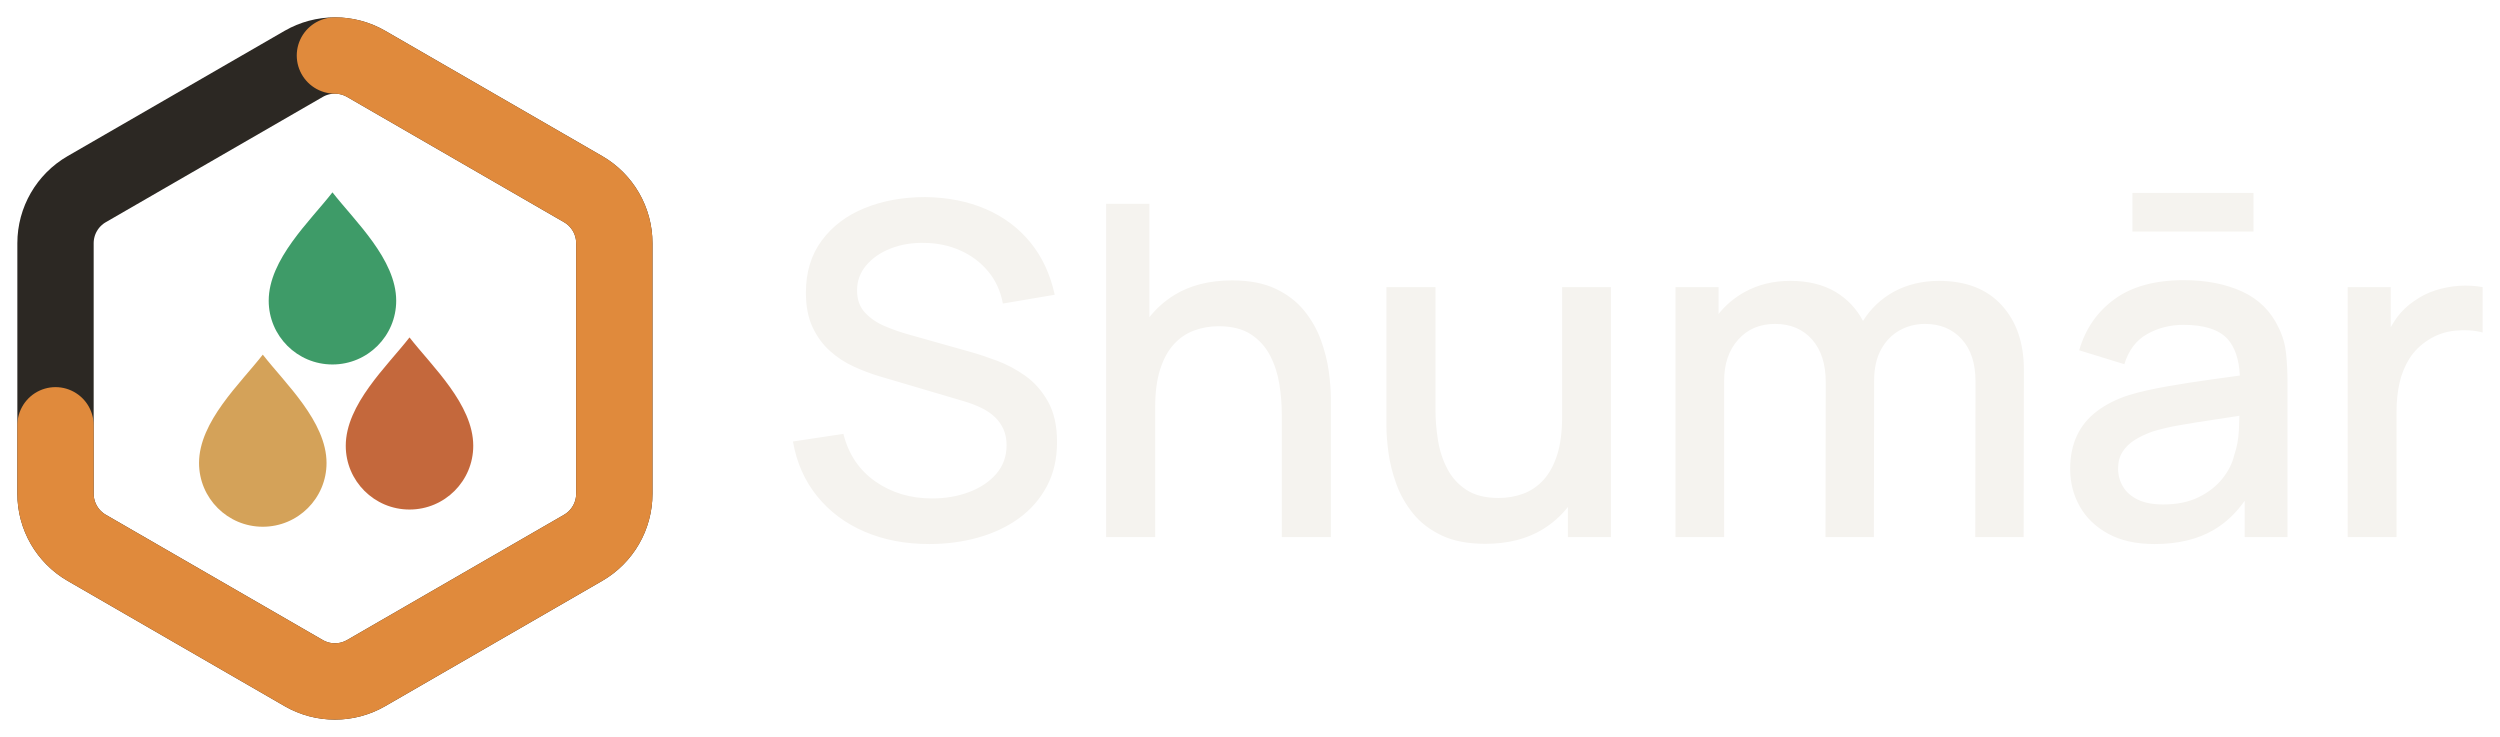
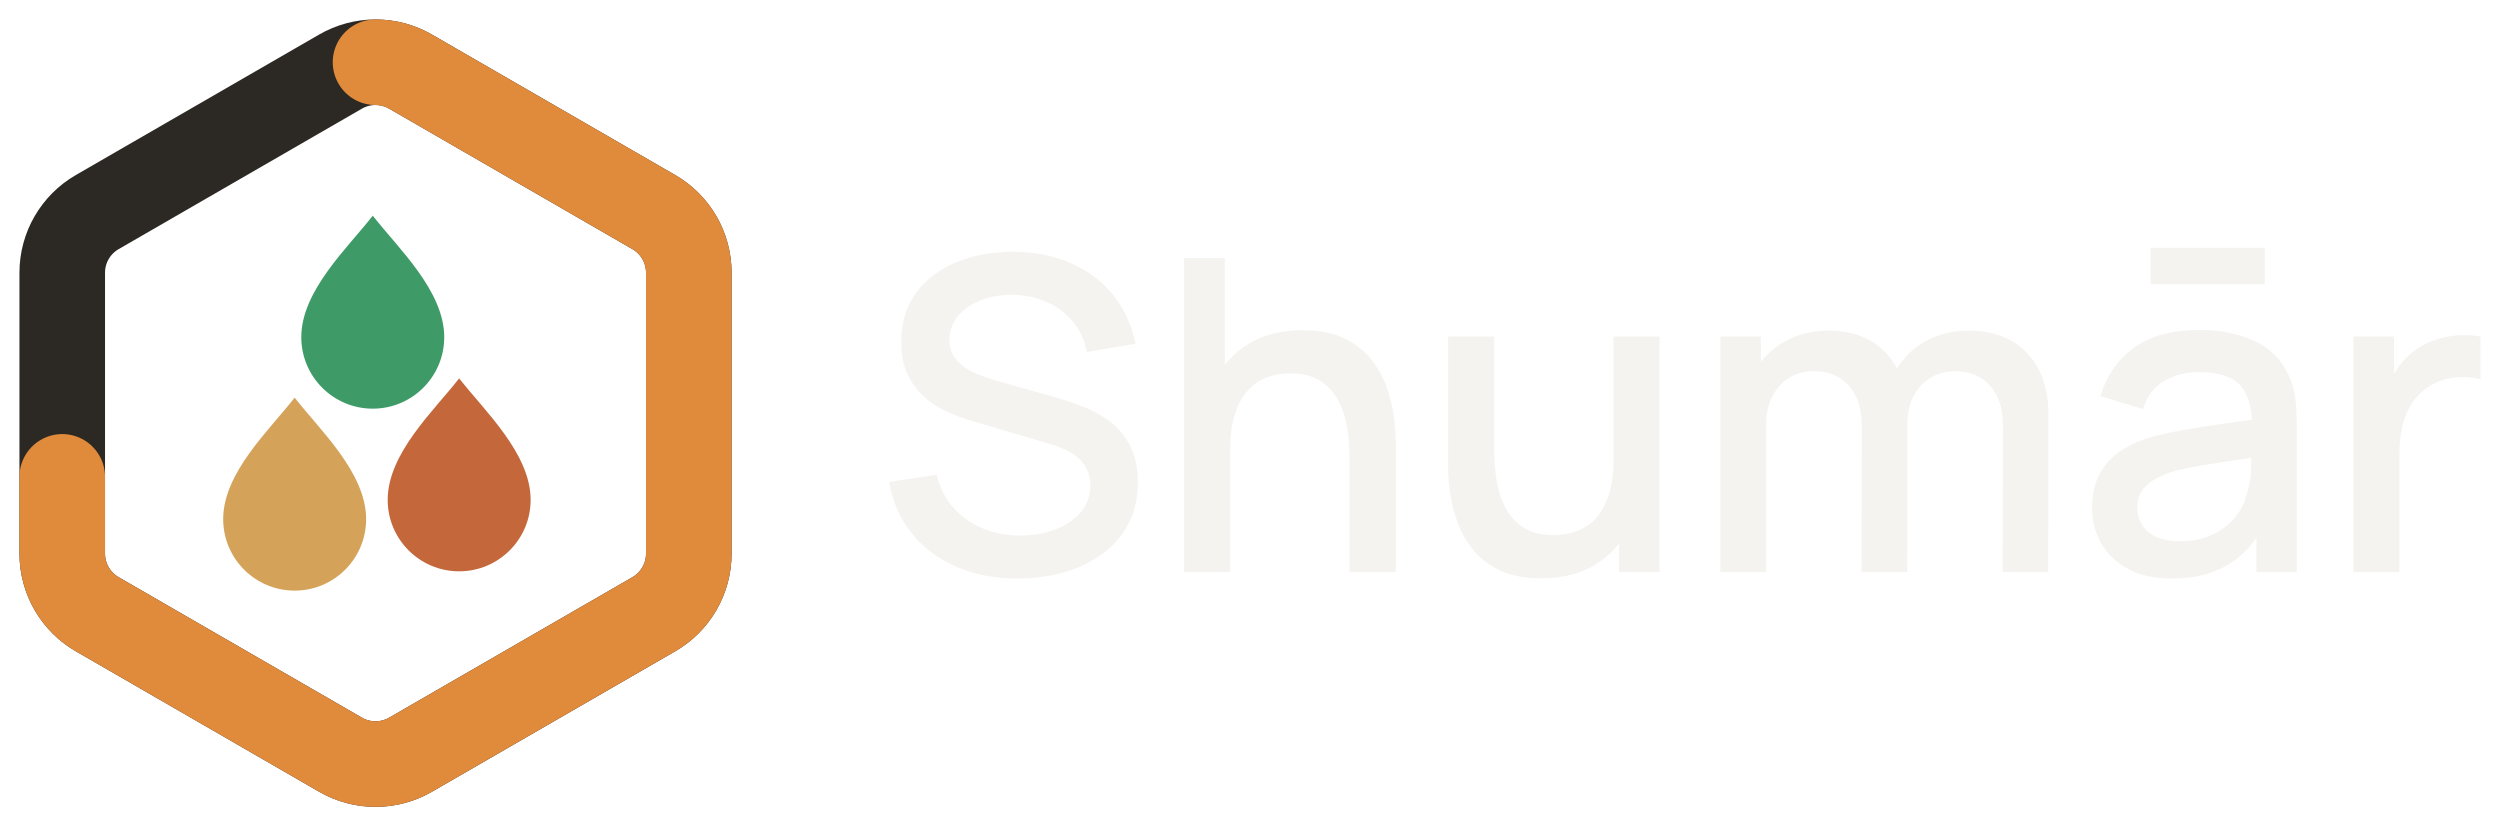
- <svg xmlns="http://www.w3.org/2000/svg" viewBox="62.92 43.57 1441.26 424.86" width="720.63" height="212.43">
+ <svg xmlns="http://www.w3.org/2000/svg" viewBox="62.92 43.57 1285.4 424.86" width="642.7" height="212.43">
  <path d="M256 75.57A36 36 0 0 1 274 80.39L399.08 152.61A36 36 0 0 1 417.08 183.78L417.08 328.22A36 36 0 0 1 399.08 359.39L274 431.61A36 36 0 0 1 238 431.61L112.92 359.39A36 36 0 0 1 94.92 328.22L94.92 183.78A36 36 0 0 1 112.92 152.61L238 80.39A36 36 0 0 1 256 75.57Z" fill="none" stroke="#2c2823" stroke-width="44" stroke-linejoin="round" />
  <path d="M256 75.57A36 36 0 0 1 274 80.39L399.08 152.61A36 36 0 0 1 417.08 183.78L417.08 328.22A36 36 0 0 1 399.08 359.39L274 431.61A36 36 0 0 1 238 431.61L112.92 359.39A36 36 0 0 1 94.92 328.22L94.92 183.78A36 36 0 0 1 112.92 152.61L238 80.39A36 36 0 0 1 256 75.57Z" fill="none" stroke="#e08a3c" stroke-width="44" stroke-linecap="round" stroke-linejoin="round" stroke-dasharray="786.8 1092.78" />
  <path d="M254.58 154.46C267.45 171 291.33 193.05 291.33 216.94A36.75 36.75 0 0 1 217.83 216.94C217.83 193.05 241.72 171 254.58 154.46Z" fill="#3e9b68" />
  <path d="M214.42 248.02C227.28 264.56 251.17 286.61 251.17 310.49A36.75 36.75 0 0 1 177.67 310.49C177.67 286.61 201.56 264.56 214.42 248.02Z" fill="#d4a259" />
  <path d="M299 238.1C311.86 254.63 335.75 276.68 335.75 300.57A36.75 36.75 0 0 1 262.25 300.57C262.25 276.68 286.14 254.63 299 238.1Z" fill="#c4683c" />
-   <path transform="translate(510.31 353.21) scale(2.66883)" fill="#f5f3ef" d="M33.1 1.5Q25.35 1.5 19.13 -1.17Q12.9 -3.85 8.88 -8.83Q4.85 -13.8 3.65 -20.65L14.55 -22.3Q16.2 -15.7 21.45 -12.02Q26.7 -8.35 33.7 -8.35Q38.05 -8.35 41.7 -9.73Q45.35 -11.1 47.58 -13.67Q49.8 -16.25 49.8 -19.85Q49.8 -21.8 49.13 -23.3Q48.45 -24.8 47.28 -25.92Q46.1 -27.05 44.43 -27.87Q42.75 -28.7 40.75 -29.3L22.3 -34.75Q19.6 -35.55 16.8 -36.83Q14 -38.1 11.68 -40.18Q9.35 -42.25 7.9 -45.32Q6.45 -48.4 6.45 -52.8Q6.45 -59.45 9.88 -64.07Q13.3 -68.7 19.15 -71.07Q25 -73.45 32.25 -73.45Q39.55 -73.35 45.33 -70.85Q51.1 -68.35 54.93 -63.67Q58.75 -59 60.2 -52.35L49 -50.45Q48.25 -54.5 45.8 -57.42Q43.35 -60.35 39.8 -61.92Q36.25 -63.5 32.1 -63.55Q28.1 -63.65 24.78 -62.35Q21.45 -61.05 19.48 -58.7Q17.5 -56.35 17.5 -53.3Q17.5 -50.3 19.25 -48.45Q21 -46.6 23.58 -45.53Q26.15 -44.45 28.7 -43.75L42 -40Q44.5 -39.3 47.68 -38.12Q50.85 -36.95 53.83 -34.85Q56.8 -32.75 58.75 -29.27Q60.7 -25.8 60.7 -20.55Q60.7 -15.1 58.5 -10.98Q56.3 -6.85 52.48 -4.07Q48.65 -1.3 43.65 0.1Q38.65 1.5 33.1 1.5ZM109.25 0L109.25 -26.55Q109.25 -29.7 108.73 -33.02Q108.2 -36.35 106.73 -39.2Q105.25 -42.05 102.58 -43.8Q99.9 -45.55 95.6 -45.55Q92.8 -45.55 90.3 -44.62Q87.8 -43.7 85.93 -41.65Q84.05 -39.6 82.98 -36.25Q81.9 -32.9 81.9 -28.1L81.9 0L71.3 0L71.3 -72L80.65 -72L80.65 -47.5Q82.9 -50.35 86.05 -52.3Q91.2 -55.45 98.5 -55.45Q104.1 -55.45 107.9 -53.65Q111.7 -51.85 114.08 -48.92Q116.45 -46 117.7 -42.55Q118.95 -39.1 119.4 -35.8Q119.85 -32.5 119.85 -30L119.85 0L109.25 0ZM153.2 1.45Q147.6 1.45 143.8 -0.35Q140 -2.15 137.63 -5.07Q135.25 -8 134 -11.45Q132.75 -14.9 132.3 -18.2Q131.85 -21.5 131.85 -24L131.85 -54L142.45 -54L142.45 -27.45Q142.45 -24.3 142.98 -20.97Q143.5 -17.65 144.98 -14.8Q146.45 -11.95 149.13 -10.2Q151.8 -8.45 156.1 -8.45Q158.9 -8.45 161.4 -9.37Q163.9 -10.3 165.78 -12.35Q167.65 -14.4 168.73 -17.75Q169.8 -21.1 169.8 -25.9L169.8 -54L180.35 -54L180.35 0L171.05 0L171.05 -6.5Q168.8 -3.65 165.65 -1.7Q160.5 1.45 153.2 1.45ZM259.05 0L259.1 -33.65Q259.1 -39.5 256.1 -42.78Q253.1 -46.05 248.2 -46.05Q245.2 -46.05 242.73 -44.67Q240.25 -43.3 238.73 -40.58Q237.2 -37.85 237.2 -33.75L237.2 -33.75L237.15 0L226.7 0L226.75 -33.45Q226.75 -39.35 223.78 -42.7Q220.8 -46.05 215.8 -46.05Q210.85 -46.05 207.83 -42.65Q204.8 -39.25 204.8 -33.75L204.8 0L194.3 0L194.3 -54L203.6 -54L203.6 -48.2Q205.9 -51.1 209.25 -52.95Q213.6 -55.35 219.1 -55.35Q224.85 -55.35 228.9 -52.95Q232.7 -50.65 234.8 -46.7Q237.3 -50.7 241.45 -53Q245.8 -55.35 251.2 -55.35Q259.95 -55.35 264.75 -50.1Q269.55 -44.85 269.55 -36.15L269.5 0L259.05 0ZM297.8 1.5Q291.8 1.5 287.75 -0.73Q283.7 -2.95 281.63 -6.62Q279.55 -10.3 279.55 -14.7Q279.55 -18.8 281 -21.9Q282.45 -25 285.3 -27.17Q288.15 -29.35 292.3 -30.7Q295.9 -31.75 300.45 -32.55Q305 -33.35 310.05 -34.05Q313.1 -34.5 316.2 -34.9Q315.95 -40.1 313.55 -42.8Q310.75 -45.85 304 -45.85Q299.75 -45.85 296.2 -43.87Q292.65 -41.9 291.25 -37.35L281.5 -40.35Q283.5 -47.3 289.13 -51.4Q294.75 -55.5 304.1 -55.5Q311.35 -55.5 316.73 -53.03Q322.1 -50.55 324.6 -45.2Q325.9 -42.55 326.2 -39.6Q326.5 -36.65 326.5 -33.25L326.5 0L317.25 0L317.25 -7.85Q314.4 -3.8 310.55 -1.55Q305.35 1.5 297.8 1.5ZM299.65 -7.05Q304.1 -7.05 307.3 -8.62Q310.5 -10.2 312.45 -12.65Q314.4 -15.1 315 -17.75Q315.85 -20.15 316 -23.15Q316.05 -24.85 316.1 -26.2Q313.1 -25.75 310.5 -25.35Q306.45 -24.75 303.18 -24.17Q299.9 -23.6 297.35 -22.8Q295.2 -22.05 293.53 -21Q291.85 -19.95 290.88 -18.45Q289.9 -16.95 289.9 -14.8Q289.9 -12.7 290.95 -10.92Q292 -9.15 294.15 -8.1Q296.3 -7.05 299.65 -7.05ZM293 -66L293 -74.35L319.15 -74.35L319.15 -66L293 -66ZM339.5 0L339.5 -54L348.8 -54L348.8 -45.35Q349.4 -46.4 350.1 -47.4Q351.7 -49.55 353.8 -50.95Q355.85 -52.45 358.38 -53.28Q360.9 -54.1 363.55 -54.28Q366.2 -54.45 368.65 -54L368.65 -44.2Q366 -44.9 362.78 -44.6Q359.55 -44.3 356.85 -42.55Q354.3 -40.9 352.83 -38.55Q351.35 -36.2 350.7 -33.33Q350.05 -30.45 350.05 -27.25L350.05 0L339.5 0Z" />
+   <path transform="translate(511.87 337.66) scale(2.241817)" fill="#f5f3ef" d="M33.1 1.5Q25.35 1.5 19.13 -1.17Q12.9 -3.85 8.88 -8.83Q4.85 -13.8 3.65 -20.65L14.55 -22.3Q16.2 -15.7 21.45 -12.02Q26.7 -8.35 33.7 -8.35Q38.05 -8.35 41.7 -9.73Q45.35 -11.1 47.58 -13.67Q49.8 -16.25 49.8 -19.85Q49.8 -21.8 49.13 -23.3Q48.45 -24.8 47.28 -25.92Q46.1 -27.05 44.43 -27.87Q42.75 -28.7 40.75 -29.3L22.3 -34.75Q19.6 -35.55 16.8 -36.83Q14 -38.1 11.68 -40.18Q9.35 -42.25 7.9 -45.32Q6.45 -48.4 6.45 -52.8Q6.45 -59.45 9.88 -64.07Q13.3 -68.7 19.15 -71.07Q25 -73.45 32.25 -73.45Q39.55 -73.35 45.33 -70.85Q51.1 -68.35 54.93 -63.67Q58.75 -59 60.2 -52.35L49 -50.45Q48.25 -54.5 45.8 -57.42Q43.35 -60.35 39.8 -61.92Q36.25 -63.5 32.1 -63.55Q28.1 -63.65 24.78 -62.35Q21.45 -61.05 19.48 -58.7Q17.5 -56.35 17.5 -53.3Q17.5 -50.3 19.25 -48.45Q21 -46.6 23.58 -45.53Q26.15 -44.45 28.7 -43.75L42 -40Q44.5 -39.3 47.68 -38.12Q50.85 -36.95 53.83 -34.85Q56.8 -32.75 58.75 -29.27Q60.7 -25.8 60.7 -20.55Q60.7 -15.1 58.5 -10.98Q56.3 -6.85 52.48 -4.07Q48.65 -1.3 43.65 0.1Q38.65 1.5 33.1 1.5ZM109.25 0L109.25 -26.55Q109.25 -29.7 108.73 -33.02Q108.2 -36.35 106.73 -39.2Q105.25 -42.05 102.58 -43.8Q99.9 -45.55 95.6 -45.55Q92.8 -45.55 90.3 -44.62Q87.8 -43.7 85.93 -41.65Q84.05 -39.6 82.98 -36.25Q81.9 -32.9 81.9 -28.1L81.9 0L71.3 0L71.3 -72L80.65 -72L80.65 -47.5Q82.9 -50.35 86.05 -52.3Q91.2 -55.45 98.5 -55.45Q104.1 -55.45 107.9 -53.65Q111.7 -51.85 114.08 -48.92Q116.45 -46 117.7 -42.55Q118.95 -39.1 119.4 -35.8Q119.85 -32.5 119.85 -30L119.85 0L109.25 0ZM153.2 1.45Q147.6 1.45 143.8 -0.35Q140 -2.15 137.63 -5.07Q135.25 -8 134 -11.45Q132.75 -14.9 132.3 -18.2Q131.85 -21.5 131.85 -24L131.85 -54L142.45 -54L142.45 -27.45Q142.45 -24.3 142.98 -20.97Q143.5 -17.65 144.98 -14.8Q146.45 -11.95 149.13 -10.2Q151.8 -8.45 156.1 -8.45Q158.9 -8.45 161.4 -9.37Q163.9 -10.3 165.78 -12.35Q167.65 -14.4 168.73 -17.75Q169.8 -21.1 169.8 -25.9L169.8 -54L180.35 -54L180.35 0L171.05 0L171.05 -6.5Q168.8 -3.65 165.65 -1.7Q160.5 1.45 153.2 1.45ZM259.05 0L259.1 -33.65Q259.1 -39.5 256.1 -42.78Q253.1 -46.05 248.2 -46.05Q245.2 -46.05 242.73 -44.67Q240.25 -43.3 238.73 -40.58Q237.2 -37.85 237.2 -33.75L237.2 -33.75L237.15 0L226.7 0L226.75 -33.45Q226.75 -39.35 223.78 -42.7Q220.8 -46.05 215.8 -46.05Q210.85 -46.05 207.83 -42.65Q204.8 -39.25 204.8 -33.75L204.8 0L194.3 0L194.3 -54L203.6 -54L203.6 -48.2Q205.9 -51.1 209.25 -52.95Q213.6 -55.35 219.1 -55.35Q224.85 -55.35 228.9 -52.95Q232.7 -50.65 234.8 -46.7Q237.3 -50.7 241.45 -53Q245.8 -55.35 251.2 -55.35Q259.95 -55.35 264.75 -50.1Q269.55 -44.85 269.55 -36.15L269.5 0L259.05 0ZM297.8 1.5Q291.8 1.5 287.75 -0.73Q283.7 -2.95 281.63 -6.62Q279.55 -10.3 279.55 -14.7Q279.55 -18.8 281 -21.9Q282.45 -25 285.3 -27.17Q288.15 -29.35 292.3 -30.7Q295.9 -31.75 300.45 -32.55Q305 -33.35 310.05 -34.05Q313.1 -34.5 316.2 -34.9Q315.95 -40.1 313.55 -42.8Q310.75 -45.85 304 -45.85Q299.75 -45.85 296.2 -43.87Q292.65 -41.9 291.25 -37.35L281.5 -40.35Q283.5 -47.3 289.13 -51.4Q294.75 -55.5 304.1 -55.5Q311.35 -55.5 316.73 -53.03Q322.1 -50.55 324.6 -45.2Q325.9 -42.55 326.2 -39.6Q326.5 -36.65 326.5 -33.25L326.5 0L317.25 0L317.25 -7.85Q314.4 -3.8 310.55 -1.55Q305.35 1.5 297.8 1.5ZM299.65 -7.05Q304.1 -7.05 307.3 -8.62Q310.5 -10.2 312.45 -12.65Q314.4 -15.1 315 -17.75Q315.85 -20.15 316 -23.15Q316.05 -24.85 316.1 -26.2Q313.1 -25.75 310.5 -25.35Q306.45 -24.75 303.18 -24.17Q299.9 -23.6 297.35 -22.8Q295.2 -22.05 293.53 -21Q291.85 -19.95 290.88 -18.45Q289.9 -16.95 289.9 -14.8Q289.9 -12.7 290.95 -10.92Q292 -9.15 294.15 -8.1Q296.3 -7.05 299.65 -7.05ZM293 -66L293 -74.35L319.15 -74.35L319.15 -66L293 -66ZM339.5 0L339.5 -54L348.8 -54L348.8 -45.35Q349.4 -46.4 350.1 -47.4Q351.7 -49.55 353.8 -50.95Q355.85 -52.45 358.38 -53.28Q360.9 -54.1 363.55 -54.28Q366.2 -54.45 368.65 -54L368.65 -44.2Q366 -44.9 362.78 -44.6Q359.55 -44.3 356.85 -42.55Q354.3 -40.9 352.83 -38.55Q351.35 -36.2 350.7 -33.33Q350.05 -30.45 350.05 -27.25L350.05 0L339.5 0Z" />
</svg>
